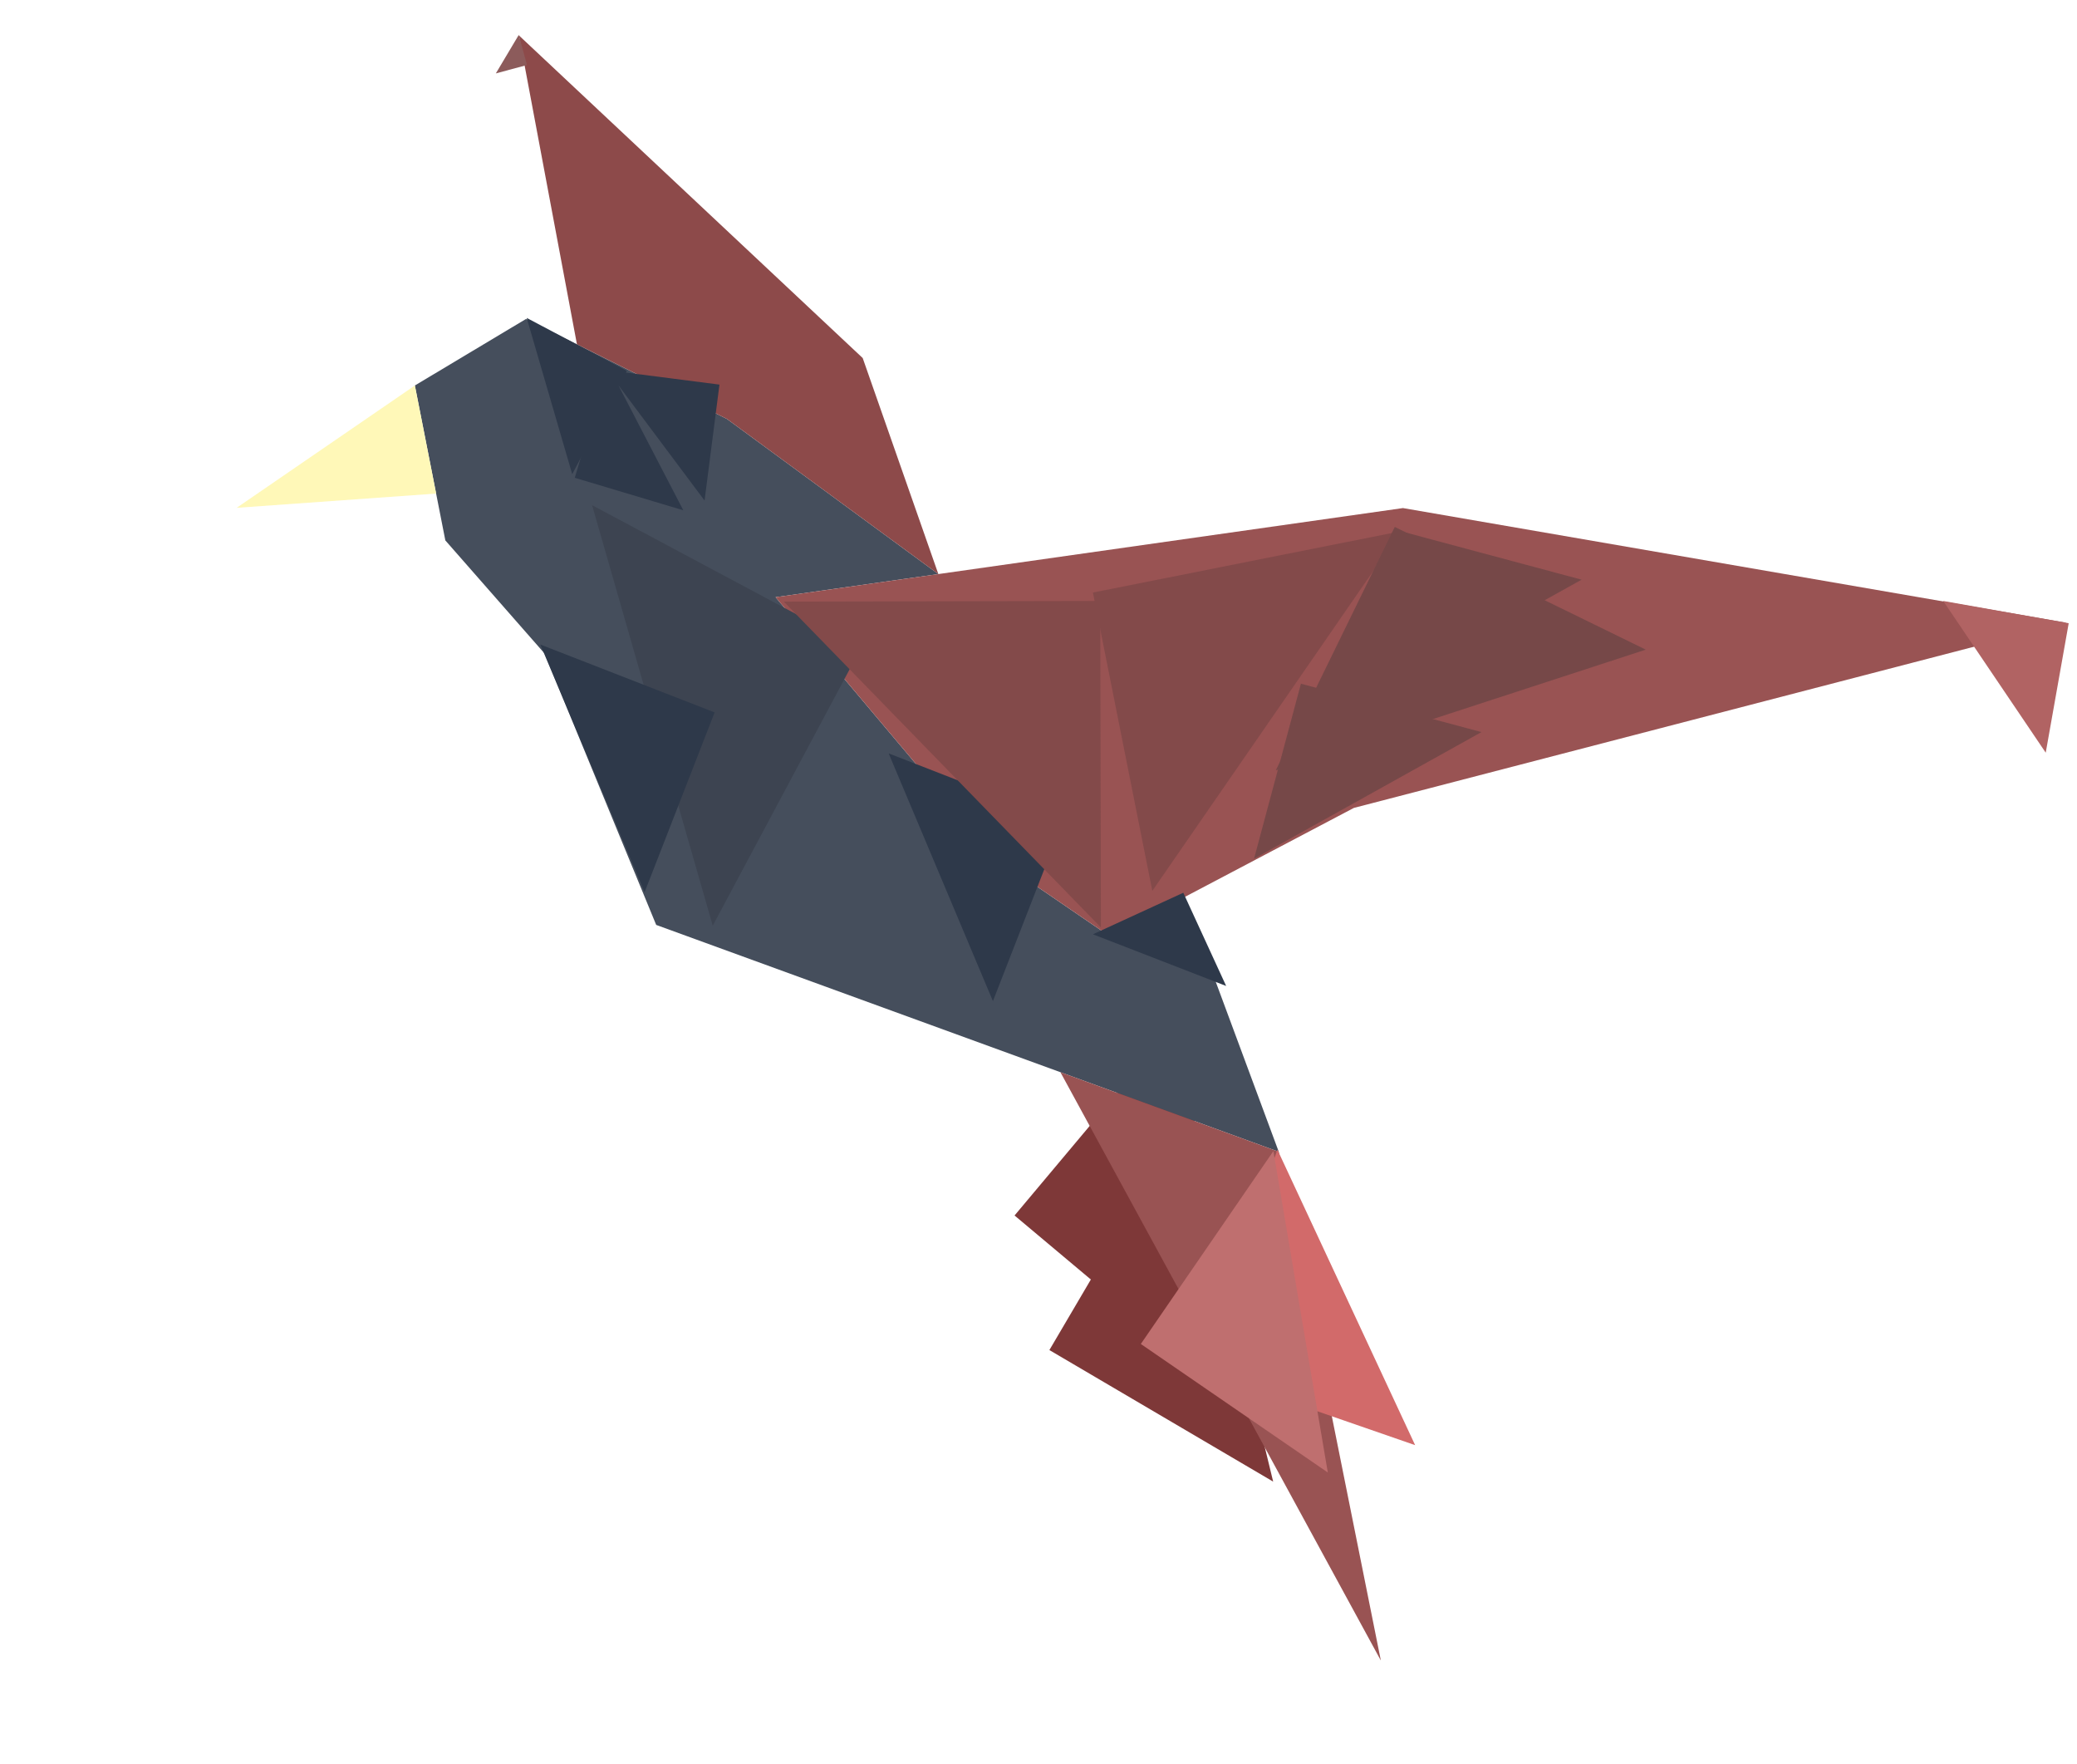
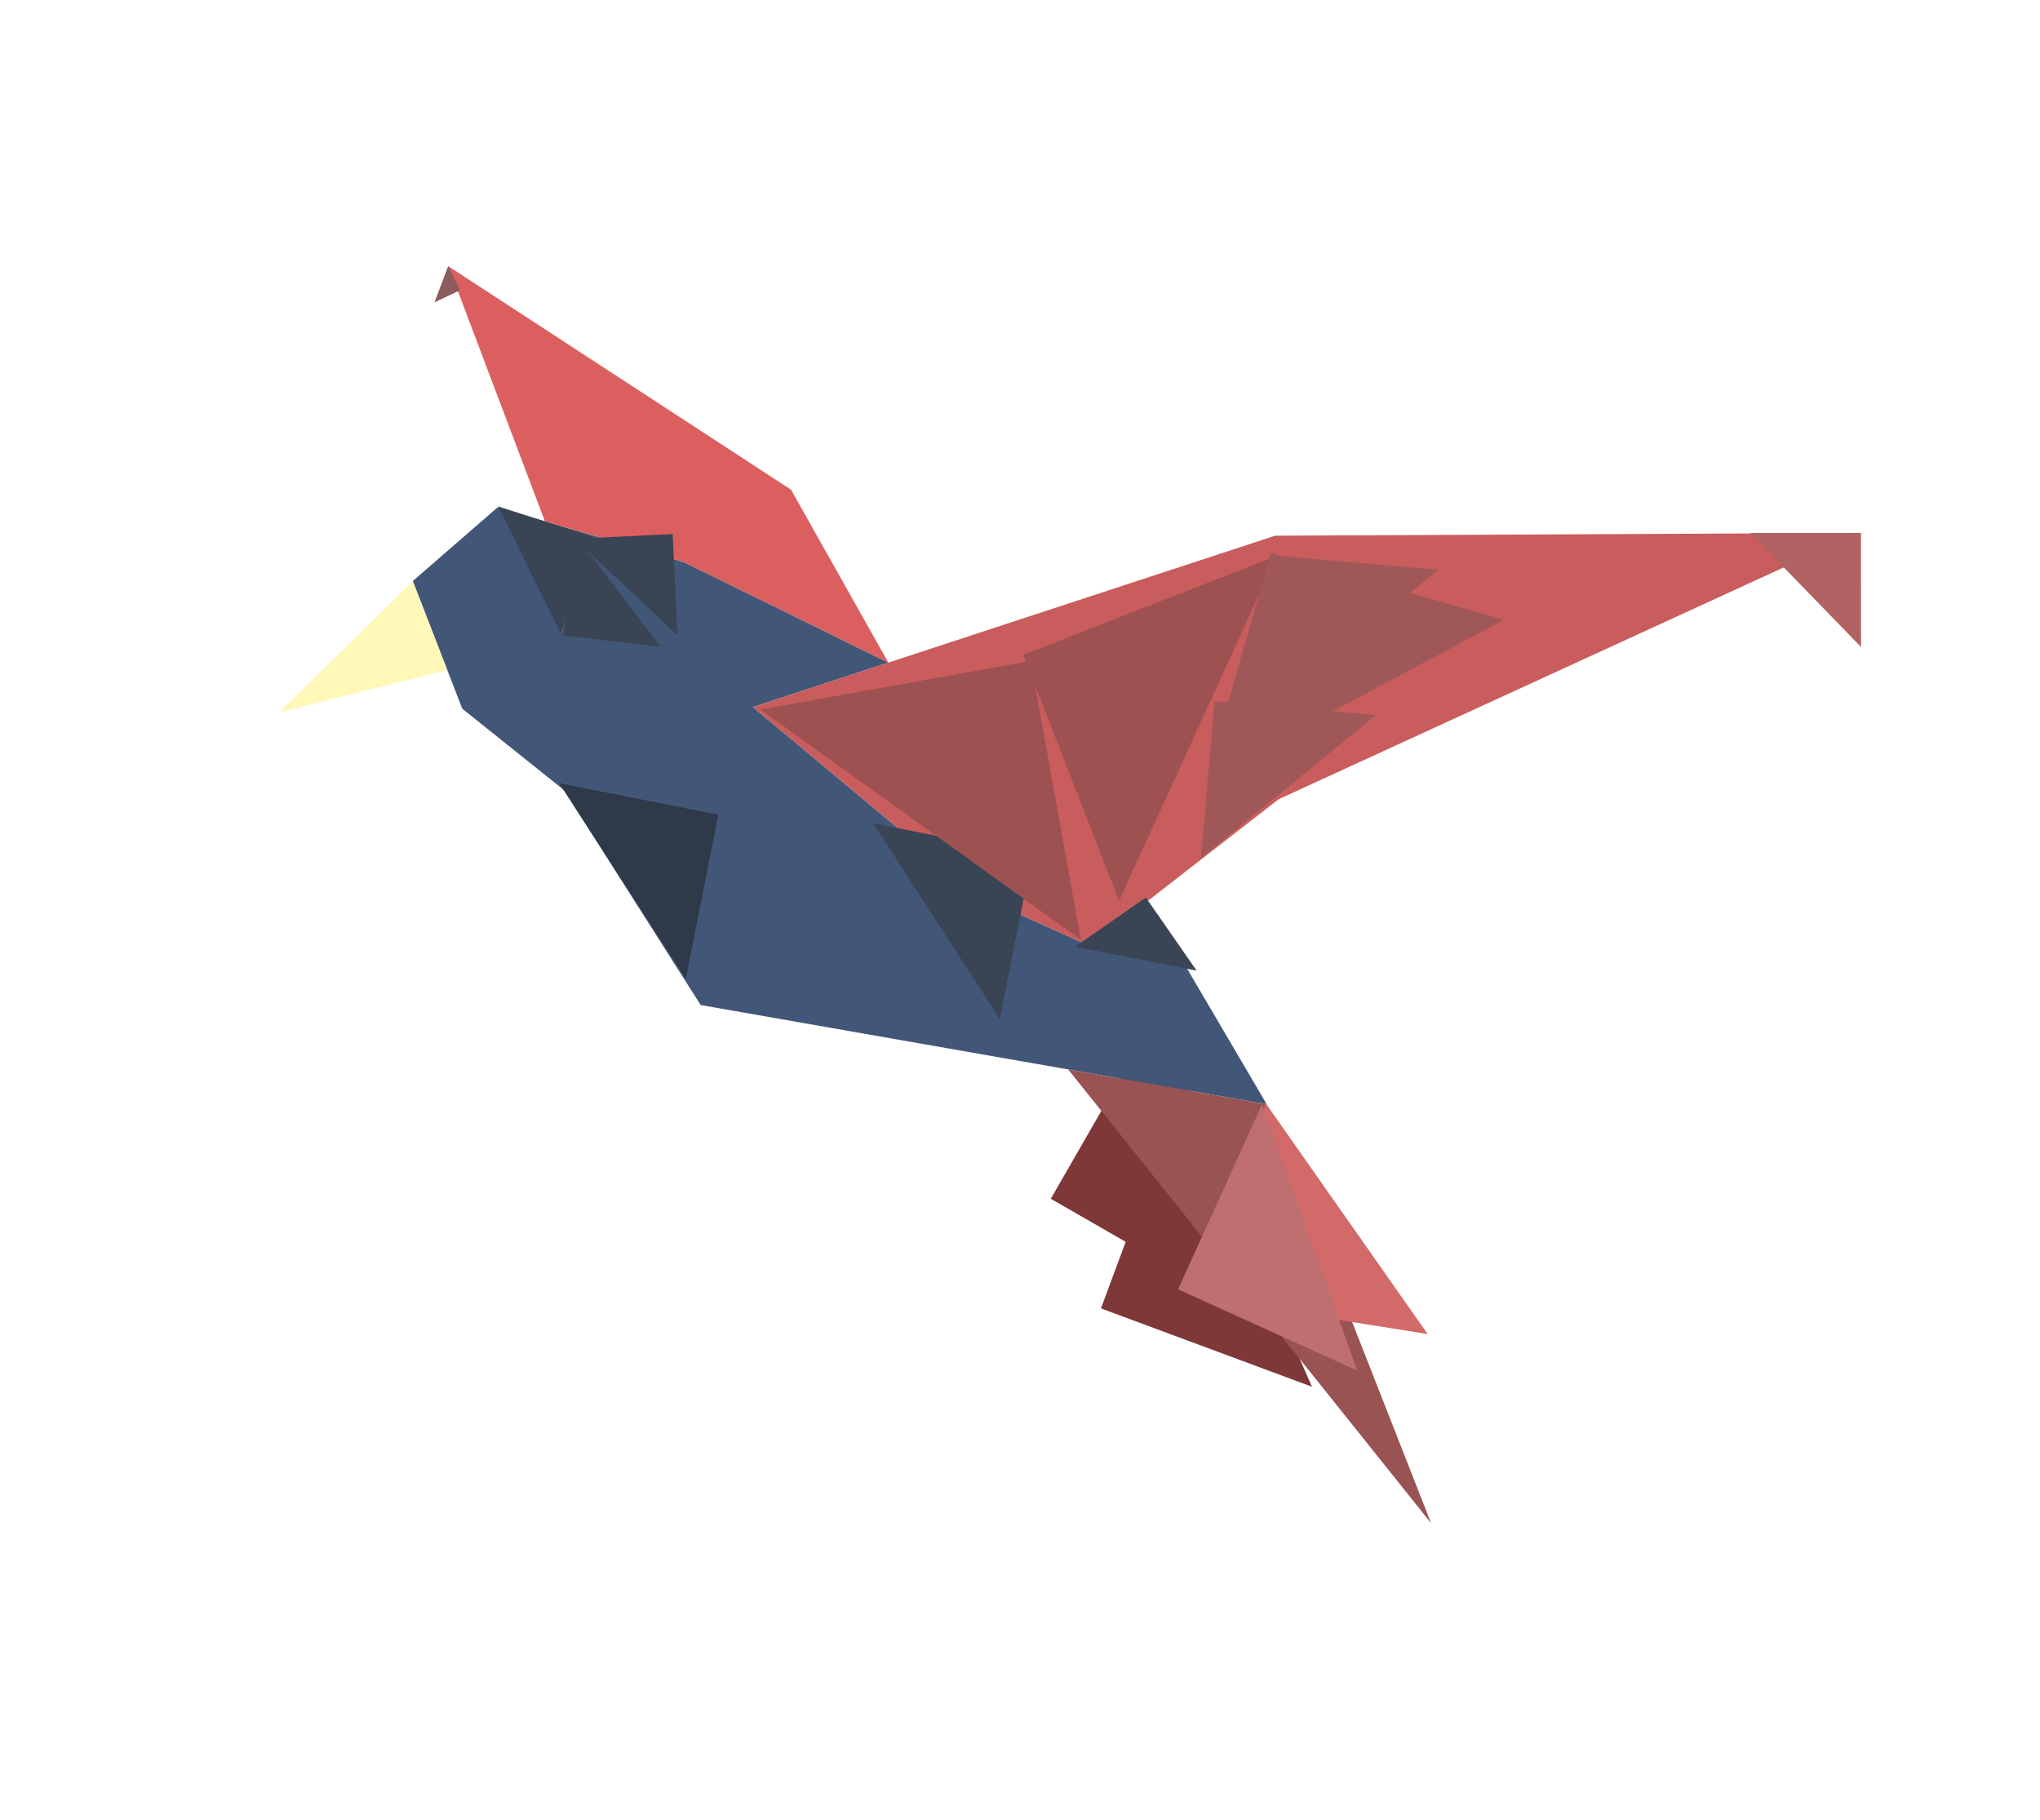
- <svg xmlns="http://www.w3.org/2000/svg" width="477" height="405" viewBox="0 0 477 405" fill="none">
-   <path d="M272.522 232L278.671 317.426L233 279.114L272.522 232Z" fill="#7E3838" />
-   <path d="M272.162 257L292.393 340.223L241 310.016L272.162 257Z" fill="#7E3838" />
-   <path d="M132.5 79.065L166.935 96.196L215.5 131.824L178.118 137.133L228.475 196.951L254.895 215.024L272 206.018L293.677 264.48L243.533 246.211L150.7 212.389L125.054 150.055L102.275 124.093L100.16 113.339L95.279 88.521L120.801 73.244L132.5 79.065Z" fill="#454E5C" />
-   <path d="M228.475 196.951L178.118 137.133L215.5 131.824L322.199 116.668L474.562 142.995L310.93 185.521L272 206.018L254.895 215.024L228.475 196.951Z" fill="#995353" />
-   <path d="M166.935 96.196L132.5 79.065L119.188 8.147L198.126 82.217L215.5 131.824L166.935 96.196Z" fill="#8D4A4A" />
-   <path d="M293.677 264.48L317.123 381.307L243.533 246.211L293.677 264.48Z" fill="#995353" />
-   <path d="M54.342 116.613L95.279 88.521L100.16 113.339L54.342 116.613Z" fill="#FFF8B8" />
-   <path d="M163.686 212.57L135.976 116L197.662 148.936L163.686 212.57Z" fill="#3D4451" />
-   <path d="M469.818 172.842L446.276 138L475.094 143.115L469.818 172.842Z" fill="#B16363" />
-   <path d="M131.414 108.892L120.958 73L143.961 85.163L131.414 108.892Z" fill="#2E394A" />
-   <path d="M139.696 84L156.927 117.176L132 109.715L139.696 84Z" fill="#2E394A" />
-   <path d="M161.808 114.939L139.42 85L165.228 88.316L161.808 114.939Z" fill="#2E394A" />
-   <path d="M148.034 204.892L124.086 148L164.12 163.594L148.034 204.892Z" fill="#2E394A" />
-   <path d="M228.034 229.892L204.086 173L244.12 188.594L228.034 229.892Z" fill="#2E394A" />
-   <path d="M281.595 226.408L251 214.541L271.753 205L281.595 226.408Z" fill="#2E394A" />
-   <path d="M321.667 122L264.638 204.573L251 136.069L321.667 122Z" fill="#834A4A" />
-   <path d="M377.966 149.178L293 176.885L320.316 121L377.966 149.178Z" fill="#764848" />
-   <path d="M293.371 264L324.998 331.852L275.766 314.786L293.371 264Z" fill="#D26A6A" />
-   <path d="M292.443 264.321L304.943 338.131L262 308.619L292.443 264.321Z" fill="#BF6F6F" />
-   <path d="M363.232 133.11L311 162.193L321.769 122L363.232 133.11Z" fill="#764848" />
-   <path d="M340.232 168.11L288 197.193L298.769 157L340.232 168.11Z" fill="#764848" />
-   <path d="M252.832 212.973L180 138.15L252.677 138L252.832 212.973Z" fill="#834A4A" />
-   <path d="M113.872 16.86L119.148 8L121.02 14.929L113.872 16.86Z" fill="#8C5B5B" />
+ <svg xmlns="http://www.w3.org/2000/svg" width="601" height="536" viewBox="0 0 601 536" fill="none">
+   <path d="M343.686 293.801L367.056 386.176L309.569 353.104L343.686 293.801Z" fill="#7E3838" />
+   <path d="M348.159 321.255L386.526 408.475L324.35 385.395L348.159 321.255Z" fill="#7E3838" />
+   <path d="M160.531 153.548L201.586 165.608L261.719 195.176L221.806 208.271L288.613 263.986L321.072 278.639L338.054 265.443L373.181 325.259L314.699 315.012L206.428 296.042L166.199 232.758L136.192 208.756L131.781 197.388L121.602 171.155L146.583 149.451L160.531 153.548Z" fill="#425777" />
+   <path d="M288.613 263.986L221.806 208.271L261.719 195.176L375.641 157.799L547.659 156.967L376.705 235.411L338.054 265.443L321.072 278.639L288.613 263.986Z" fill="#C95C5C" />
+   <path d="M201.586 165.608L160.531 153.548L132.141 78.46L233.028 144.222L261.719 195.176L201.586 165.608Z" fill="#DB5F5F" />
+   <path d="M373.181 325.259L421.613 448.66L314.699 315.012L373.181 325.259Z" fill="#995353" />
+   <path d="M82.232 209.897L121.602 171.155L131.781 197.388L82.232 209.897Z" fill="#FFF8B8" />
+   <path d="M548.274 190.585L515.704 157.004L548.265 156.995L548.274 190.585Z" fill="#B16363" />
+   <path d="M165.149 186.432L146.708 149.153L174.272 157.997L165.149 186.432Z" fill="#394455" />
+   <path d="M169.374 157.553L194.709 190.537L165.951 187.219L169.374 157.553Z" fill="#394455" />
+   <path d="M199.619 187.137L169.266 158.703L198.181 157.309L199.619 187.137Z" fill="#394455" />
+   <path d="M202.048 288.35L164.739 230.696L211.627 239.981L202.048 288.35Z" fill="#2E394A" />
+   <path d="M294.544 300.155L257.235 242.502L304.123 251.787L294.544 300.155Z" fill="#394455" />
+   <path d="M352.534 285.91L316.711 278.868L337.585 264.377L352.534 285.91Z" fill="#394455" />
+   <path d="M376.096 163.743L329.708 265.294L301.43 192.914L376.096 163.743Z" fill="#9D5151" />
+   <path d="M443.055 182.549L355.383 229.444L374.421 162.91L443.055 182.549Z" fill="#A05757" />
+   <path d="M372.753 324.793L420.608 392.956L363.359 383.85L372.753 324.793Z" fill="#D26A6A" />
+   <path d="M371.799 325.325L399.863 403.739L347.079 379.776L371.799 325.325Z" fill="#BF6F6F" />
+   <path d="M423.787 167.818L372.238 209.845L376.208 163.723L423.787 167.818Z" fill="#A05757" />
+   <path d="M405.41 210.634L353.86 252.662L357.83 206.539L405.41 210.634Z" fill="#A05757" />
+   <path d="M318.411 276.794L224.065 209.019L303.643 194.702L318.411 276.794Z" fill="#9D5151" />
+   <path d="M128.014 89.04L132.068 78.308L135.468 85.533L128.014 89.04Z" fill="#8C5B5B" />
</svg>
